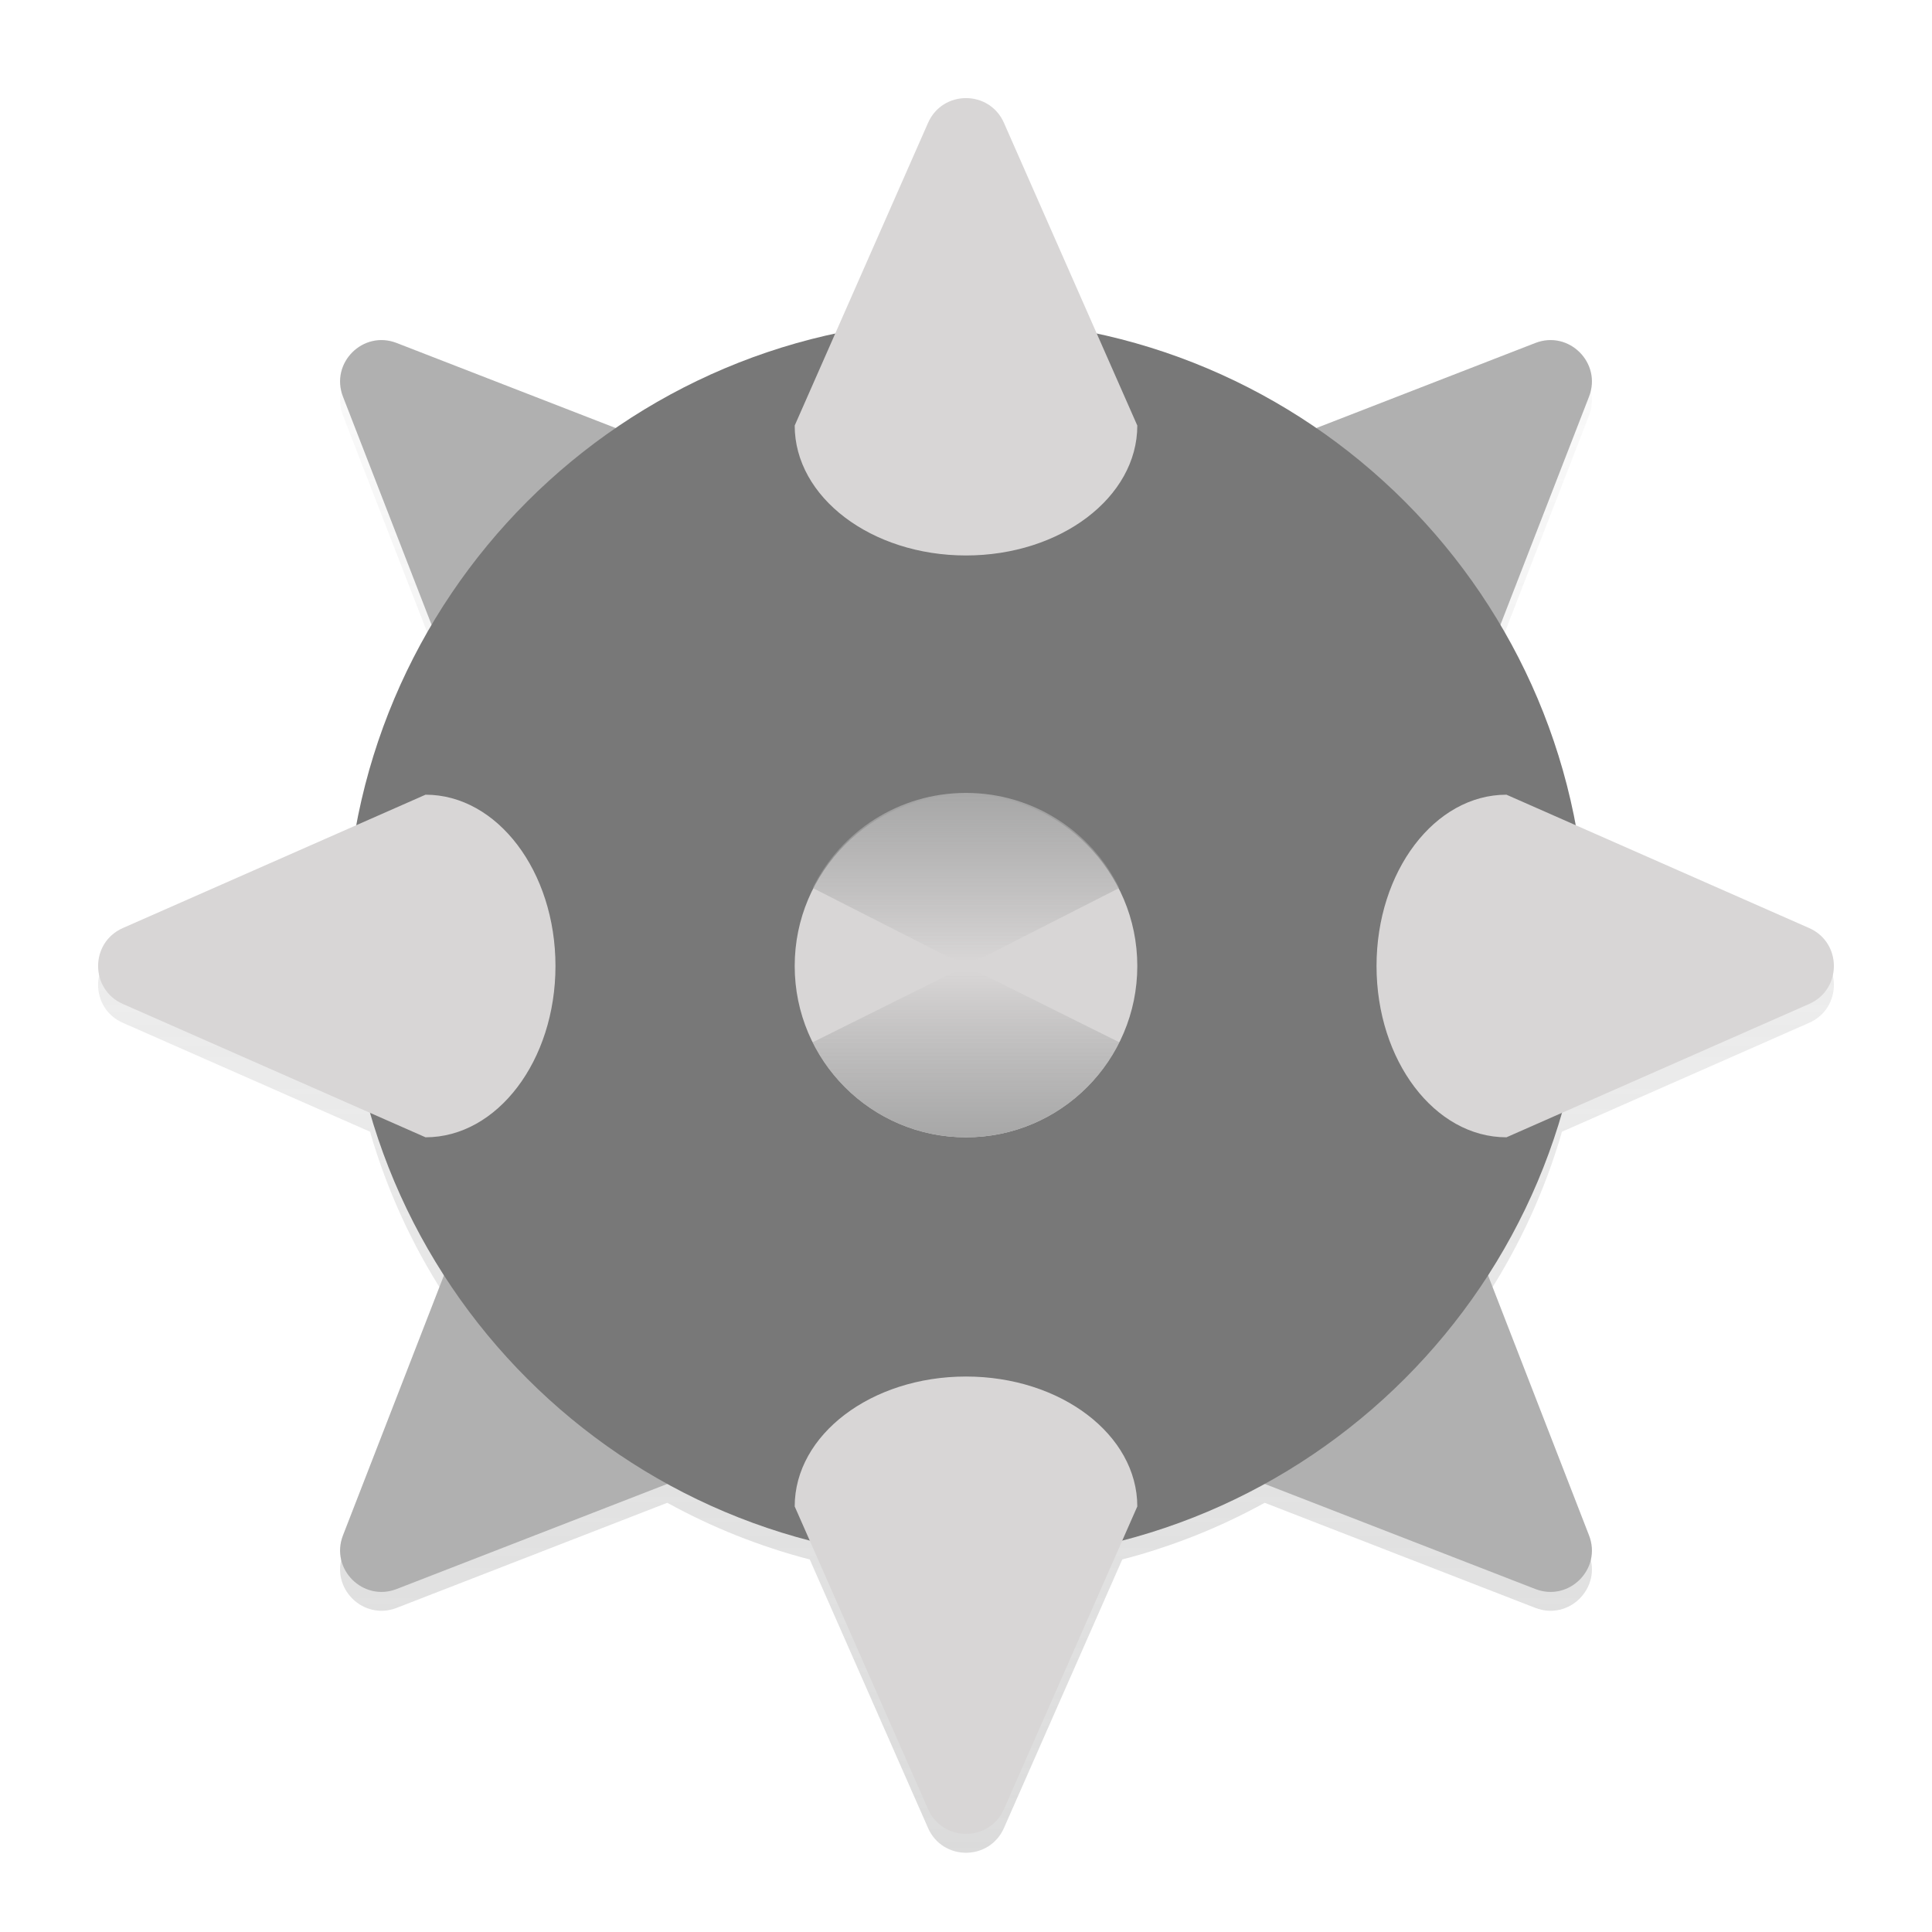
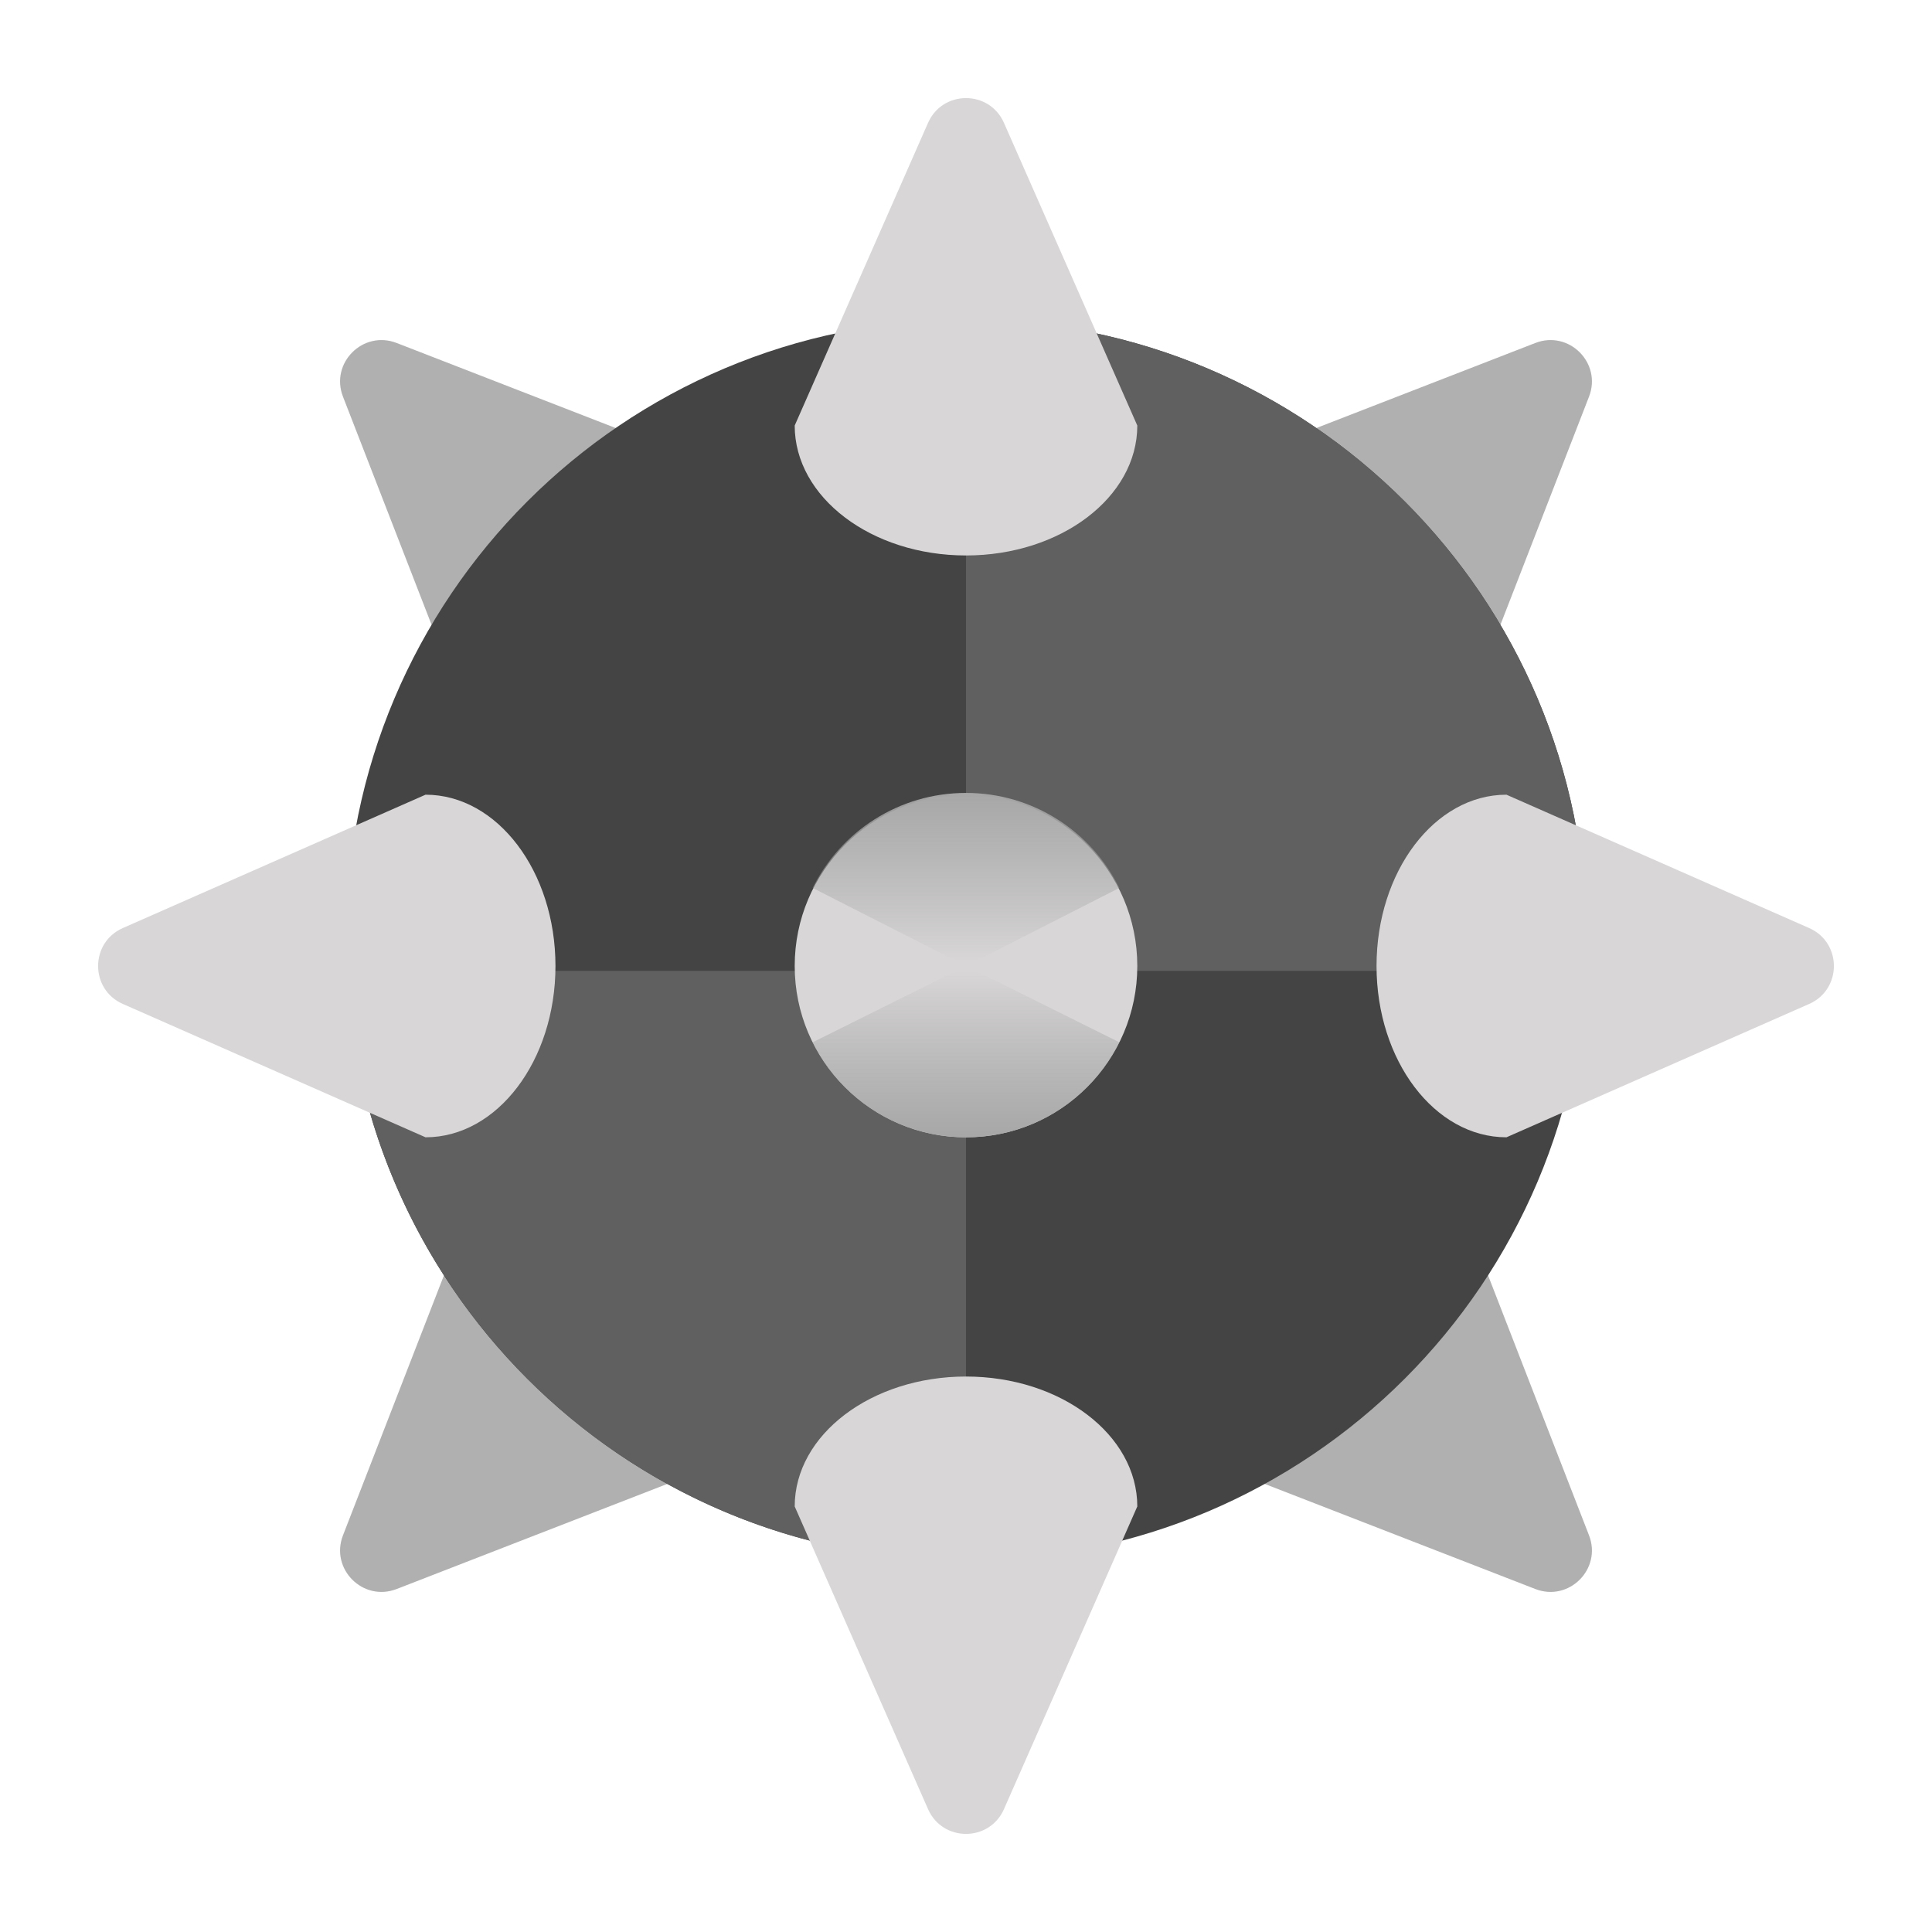
<svg xmlns="http://www.w3.org/2000/svg" version="1.1" id="Layer_1" x="0px" y="0px" viewBox="0 0 512 512" style="enable-background:new 0 0 512 512;" xml:space="preserve">
-   <linearGradient id="SVGID_1_" gradientUnits="userSpaceOnUse" x1="256" y1="491" x2="256" y2="31">
-     <stop offset="0" style="stop-color:#A7A7A7" />
-     <stop offset="1" style="stop-color:#9F9F9F;stop-opacity:0" />
-   </linearGradient>
-   <path style="opacity:0.4;fill:url(#SVGID_1_);" d="M479.44,250.942l-61.854-27.25c-3.569-19.063-10.427-36.964-19.964-53.097  l23.487-60.478c3.46-8.909-5.315-17.685-14.225-14.225l-58.046,22.542c-17.301-11.859-36.982-20.492-58.182-25.041L266.058,37.56  c-3.853-8.747-16.263-8.747-20.117,0l-24.597,55.832c-21.2,4.549-40.882,13.182-58.182,25.041l-58.046-22.542  c-8.909-3.46-17.685,5.315-14.225,14.225l23.487,60.478c-9.537,16.133-16.395,34.034-19.964,53.097l-61.854,27.25  c-8.747,3.853-8.747,16.263,0,20.117l65.498,28.856c4.459,15.408,11.106,29.886,19.591,43.07l-26.757,68.899  c-3.46,8.909,5.315,17.685,14.225,14.225l71.724-27.854c11.779,6.483,24.435,11.568,37.75,15.023l31.351,71.163  c3.853,8.747,16.263,8.747,20.117,0l31.351-71.163c13.315-3.455,25.971-8.54,37.75-15.023l71.724,27.854  c8.909,3.46,17.685-5.315,14.225-14.225l-26.757-68.899c8.485-13.185,15.132-27.663,19.591-43.07l65.498-28.856  C488.187,267.205,488.187,254.795,479.44,250.942z" />
  <g>
    <g>
      <path style="fill:#B0B0B0;" d="M90.892,105.116l31.73,81.706c13.447,13.447,38.72,9.977,56.448-7.752s21.199-43.001,7.752-56.448    l-81.706-31.73C96.207,87.432,87.432,96.207,90.892,105.116z" />
      <path style="fill:#B0B0B0;" d="M332.93,332.93c-17.728,17.728-21.199,43.001-7.752,56.448l81.706,31.73    c8.909,3.46,17.685-5.315,14.225-14.225l-31.73-81.706C375.931,311.731,350.658,315.202,332.93,332.93z" />
    </g>
    <g>
      <path style="fill:#B0B0B0;" d="M90.892,406.884l31.73-81.706c13.447-13.447,38.72-9.977,56.448,7.752s21.199,43.001,7.752,56.448    l-81.706,31.73C96.207,424.568,87.432,415.793,90.892,406.884z" />
      <path style="fill:#B0B0B0;" d="M332.93,179.07c-17.728-17.728-21.199-43.001-7.752-56.448l81.706-31.73    c8.909-3.46,17.685,5.315,14.225,14.225l-31.73,81.706C375.931,200.269,350.658,196.798,332.93,179.07z" />
    </g>
-     <circle style="fill:#787878;" cx="256" cy="249.131" r="164.41" />
+     <circle style="fill:#444444;" cx="256" cy="249.131" r="164.41" />
+     <g>
+       <path style="fill:#606060;" d="M420.208,257.286c0.132-2.702,0.202-5.42,0.202-8.155c0-90.801-73.609-164.41-164.41-164.41    v172.565H420.208z" />
+       <path style="fill:#606060;" d="M256,413.541V257.286H91.792C96.043,344.298,167.933,413.541,256,413.541z" />
+     </g>
    <g>
      <path style="fill:#D8D6D6;" d="M245.942,32.56l-35.338,80.211c0,19.017,20.325,34.433,45.396,34.433s45.396-15.416,45.396-34.433    L266.058,32.56C262.205,23.813,249.795,23.813,245.942,32.56z" />
      <path style="fill:#D8D6D6;" d="M256,364.795c-25.072,0-45.396,15.416-45.396,34.433l35.338,80.211    c3.853,8.747,16.263,8.747,20.117,0l35.338-80.211C301.396,380.212,281.072,364.795,256,364.795z" />
    </g>
    <g>
      <path style="fill:#D8D6D6;" d="M479.44,266.058l-80.211,35.338c-19.017,0-34.433-20.325-34.433-45.396    s15.416-45.396,34.433-45.396l80.211,35.338C488.187,249.795,488.187,262.205,479.44,266.058z" />
      <path style="fill:#D8D6D6;" d="M147.205,256c0,25.072-15.416,45.396-34.433,45.396L32.56,266.058    c-8.747-3.853-8.747-16.263,0-20.117l80.211-35.338C131.788,210.604,147.205,230.928,147.205,256z" />
    </g>
    <circle style="fill:#D8D6D6;" cx="256" cy="256" r="45.396" />
-     <linearGradient id="SVGID_2_" gradientUnits="userSpaceOnUse" x1="256" y1="301.396" x2="256" y2="257.285">
+     <linearGradient id="SVGID_1_" gradientUnits="userSpaceOnUse" x1="256" y1="210.604" x2="256" y2="254.714" gradientTransform="matrix(1 0 0 -1 0 512)">
      <stop offset="0" style="stop-color:#A7A7A7" />
      <stop offset="1" style="stop-color:#9F9F9F;stop-opacity:0" />
    </linearGradient>
-     <path style="fill:url(#SVGID_2_);" d="M251.104,258.436l-35.748,17.784c7.438,14.921,22.839,25.176,40.644,25.176   s33.206-10.255,40.644-25.176l-35.748-17.784C257.812,256.902,254.188,256.902,251.104,258.436z" />
-     <linearGradient id="SVGID_3_" gradientUnits="userSpaceOnUse" x1="256" y1="332.524" x2="256" y2="288" gradientTransform="matrix(1 0 0 -1 0 542.6581)">
+     <path style="fill:url(#SVGID_1_);" d="M251.104,258.436l-35.748,17.784c7.438,14.921,22.839,25.176,40.644,25.176   s33.206-10.255,40.644-25.176l-35.748-17.784C257.812,256.902,254.188,256.902,251.104,258.436z" />
+     <linearGradient id="SVGID_2_" gradientUnits="userSpaceOnUse" x1="256" y1="179.477" x2="256" y2="224" gradientTransform="matrix(1 0 0 1 0 30.6581)">
      <stop offset="0" style="stop-color:#A7A7A7" />
      <stop offset="1" style="stop-color:#9F9F9F;stop-opacity:0" />
    </linearGradient>
-     <path style="fill:url(#SVGID_3_);" d="M251.014,253.462l-35.658-18.151c7.438-14.921,22.839-25.176,40.644-25.176   s33.206,10.255,40.644,25.176l-35.658,18.151C257.853,255.057,254.147,255.057,251.014,253.462z" />
+     <path style="fill:url(#SVGID_2_);" d="M251.014,253.462l-35.658-18.151c7.438-14.921,22.839-25.176,40.644-25.176   s33.206,10.255,40.644,25.176l-35.658,18.151C257.853,255.057,254.147,255.057,251.014,253.462z" />
  </g>
</svg>
